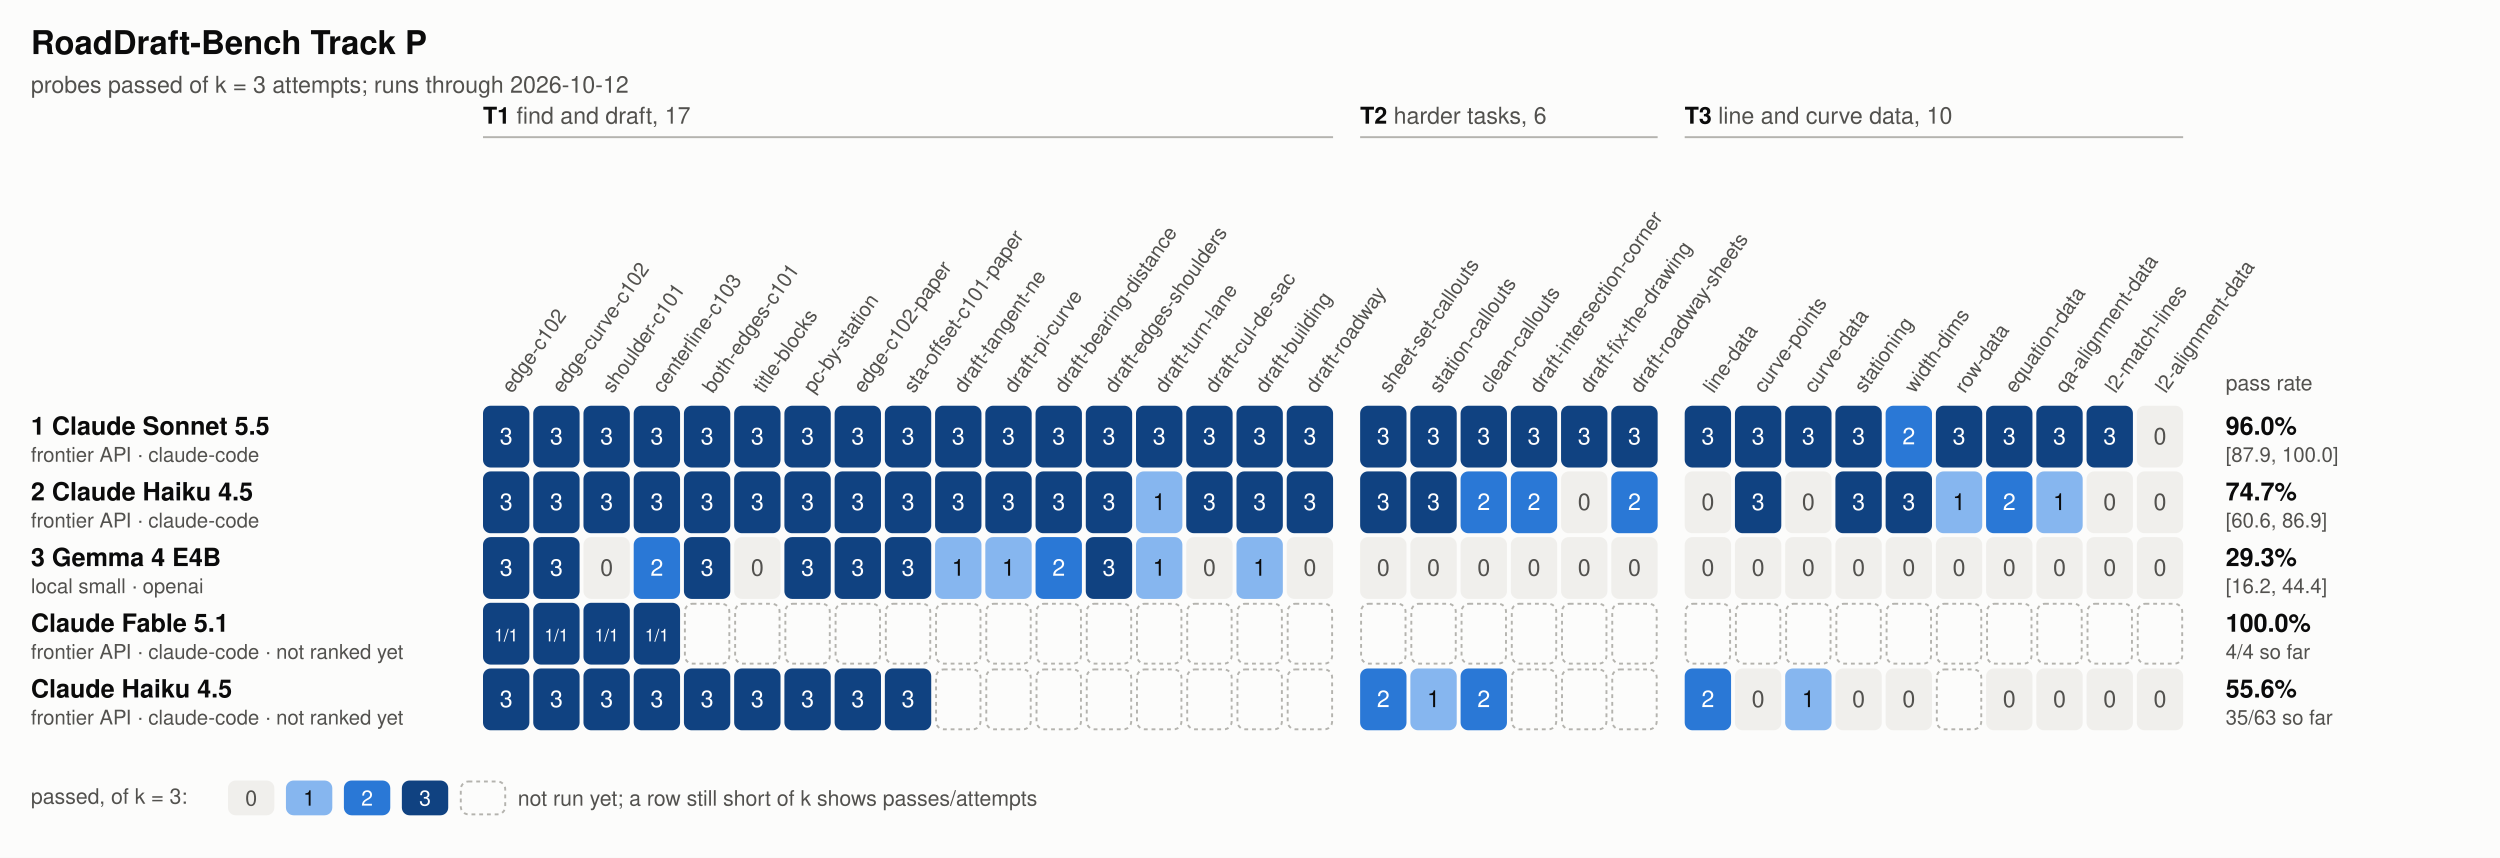
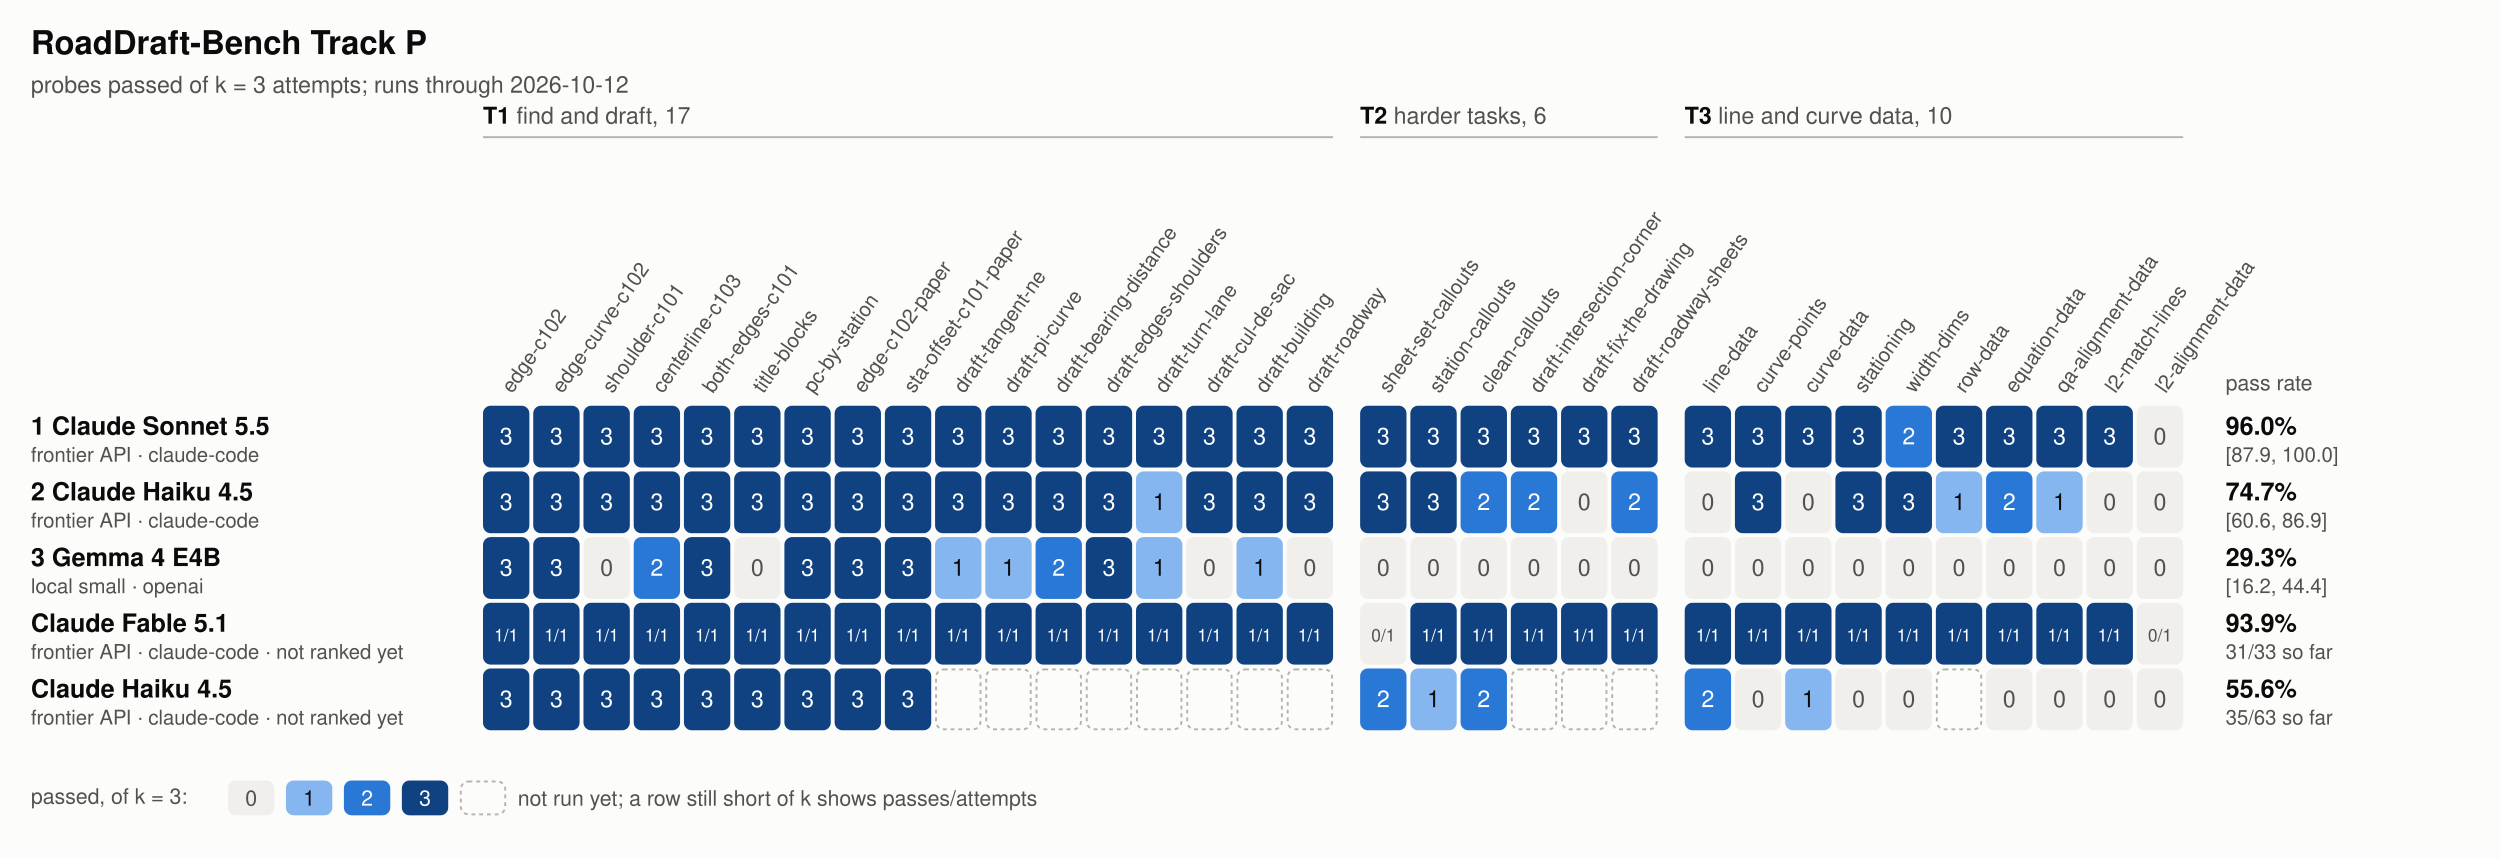
<svg xmlns="http://www.w3.org/2000/svg" viewBox="0 0 1294 444" width="1294" height="444" role="img" aria-labelledby="title">
  <style>
text { font-family: -apple-system, 'Segoe UI', Helvetica, Arial, sans-serif; }
.bg { fill: #fcfcfb; } .ink { fill: #0b0b0b; } .ink2 { fill: #52514e; } .rule { stroke: #b4b3ae; }
.c0 { fill: #f0efec; } .c1 { fill: #86b6ef; } .c2 { fill: #2a78d6; } .c3 { fill: #104281; }
.t0 { fill: #52514e; } .t1 { fill: #0b0b0b; } .t2 { fill: #ffffff; } .t3 { fill: #ffffff; }
.none { fill: none; stroke: #b4b3ae; stroke-dasharray: 2 2; }
@media (prefers-color-scheme: dark) {
  .bg { fill: #1a1a19; } .ink { fill: #ffffff; } .ink2 { fill: #c3c2b7; } .rule { stroke: #6b6a65; }
  .c0 { fill: #383835; } .c1 { fill: #184f95; } .c2 { fill: #3987e5; } .c3 { fill: #b7d3f6; }
  .t0 { fill: #c3c2b7; } .t1 { fill: #ffffff; } .t2 { fill: #0b0b0b; } .t3 { fill: #0b0b0b; }
  .none { stroke: #6b6a65; }
}
</style>
  <rect class="bg" width="1294" height="444" />
  <text class="ink" x="16" y="28" font-size="17" font-weight="600">RoadDraft-Bench Track P</text>
  <text class="ink2" x="16" y="48" font-size="12">probes passed of k = 3 attempts; runs through 2026-10-12</text>
  <text class="ink" x="250" y="64" font-size="12" font-weight="600">T1 <tspan class="ink2" font-weight="400">find and draft, 17</tspan>
  </text>
  <line class="rule" x1="250" y1="71" x2="690" y2="71" stroke-width="1" />
  <text class="ink2" font-size="10.5" transform="translate(265,204) rotate(-55)">edge-c102</text>
  <text class="ink2" font-size="10.5" transform="translate(291,204) rotate(-55)">edge-curve-c102</text>
  <text class="ink2" font-size="10.5" transform="translate(317,204) rotate(-55)">shoulder-c101</text>
  <text class="ink2" font-size="10.5" transform="translate(343,204) rotate(-55)">centerline-c103</text>
  <text class="ink2" font-size="10.5" transform="translate(369,204) rotate(-55)">both-edges-c101</text>
  <text class="ink2" font-size="10.5" transform="translate(395,204) rotate(-55)">title-blocks</text>
  <text class="ink2" font-size="10.5" transform="translate(421,204) rotate(-55)">pc-by-station</text>
  <text class="ink2" font-size="10.5" transform="translate(447,204) rotate(-55)">edge-c102-paper</text>
  <text class="ink2" font-size="10.5" transform="translate(473,204) rotate(-55)">sta-offset-c101-paper</text>
  <text class="ink2" font-size="10.5" transform="translate(499,204) rotate(-55)">draft-tangent-ne</text>
  <text class="ink2" font-size="10.5" transform="translate(525,204) rotate(-55)">draft-pi-curve</text>
  <text class="ink2" font-size="10.5" transform="translate(551,204) rotate(-55)">draft-bearing-distance</text>
  <text class="ink2" font-size="10.5" transform="translate(577,204) rotate(-55)">draft-edges-shoulders</text>
  <text class="ink2" font-size="10.5" transform="translate(603,204) rotate(-55)">draft-turn-lane</text>
  <text class="ink2" font-size="10.5" transform="translate(629,204) rotate(-55)">draft-cul-de-sac</text>
  <text class="ink2" font-size="10.5" transform="translate(655,204) rotate(-55)">draft-building</text>
  <text class="ink2" font-size="10.5" transform="translate(681,204) rotate(-55)">draft-roadway</text>
  <text class="ink" x="704" y="64" font-size="12" font-weight="600">T2 <tspan class="ink2" font-weight="400">harder tasks, 6</tspan>
  </text>
  <line class="rule" x1="704" y1="71" x2="858" y2="71" stroke-width="1" />
  <text class="ink2" font-size="10.5" transform="translate(719,204) rotate(-55)">sheet-set-callouts</text>
  <text class="ink2" font-size="10.5" transform="translate(745,204) rotate(-55)">station-callouts</text>
  <text class="ink2" font-size="10.5" transform="translate(771,204) rotate(-55)">clean-callouts</text>
  <text class="ink2" font-size="10.5" transform="translate(797,204) rotate(-55)">draft-intersection-corner</text>
  <text class="ink2" font-size="10.5" transform="translate(823,204) rotate(-55)">draft-fix-the-drawing</text>
  <text class="ink2" font-size="10.5" transform="translate(849,204) rotate(-55)">draft-roadway-sheets</text>
  <text class="ink" x="872" y="64" font-size="12" font-weight="600">T3 <tspan class="ink2" font-weight="400">line and curve data, 10</tspan>
  </text>
  <line class="rule" x1="872" y1="71" x2="1130" y2="71" stroke-width="1" />
  <text class="ink2" font-size="10.5" transform="translate(887,204) rotate(-55)">line-data</text>
  <text class="ink2" font-size="10.5" transform="translate(913,204) rotate(-55)">curve-points</text>
  <text class="ink2" font-size="10.5" transform="translate(939,204) rotate(-55)">curve-data</text>
  <text class="ink2" font-size="10.5" transform="translate(965,204) rotate(-55)">stationing</text>
  <text class="ink2" font-size="10.5" transform="translate(991,204) rotate(-55)">width-dims</text>
  <text class="ink2" font-size="10.5" transform="translate(1017,204) rotate(-55)">row-data</text>
  <text class="ink2" font-size="10.5" transform="translate(1043,204) rotate(-55)">equation-data</text>
  <text class="ink2" font-size="10.5" transform="translate(1069,204) rotate(-55)">qa-alignment-data</text>
  <text class="ink2" font-size="10.5" transform="translate(1095,204) rotate(-55)">l2-match-lines</text>
  <text class="ink2" font-size="10.5" transform="translate(1121,204) rotate(-55)">l2-alignment-data</text>
  <text class="ink2" x="1152" y="202" font-size="11">pass rate</text>
  <text class="ink" x="16" y="225" font-size="13" font-weight="600">1  Claude Sonnet 5.5</text>
  <text class="ink2" x="16" y="239" font-size="10.5">frontier API · claude-code</text>
  <g>
    <rect class="c3" x="250" y="210" width="24" height="32" rx="4" />
    <text class="t3" x="262" y="230" font-size="12" text-anchor="middle">3</text>
  </g>
  <g>
    <rect class="c3" x="276" y="210" width="24" height="32" rx="4" />
    <text class="t3" x="288" y="230" font-size="12" text-anchor="middle">3</text>
  </g>
  <g>
    <rect class="c3" x="302" y="210" width="24" height="32" rx="4" />
    <text class="t3" x="314" y="230" font-size="12" text-anchor="middle">3</text>
  </g>
  <g>
    <rect class="c3" x="328" y="210" width="24" height="32" rx="4" />
    <text class="t3" x="340" y="230" font-size="12" text-anchor="middle">3</text>
  </g>
  <g>
    <rect class="c3" x="354" y="210" width="24" height="32" rx="4" />
    <text class="t3" x="366" y="230" font-size="12" text-anchor="middle">3</text>
  </g>
  <g>
    <rect class="c3" x="380" y="210" width="24" height="32" rx="4" />
    <text class="t3" x="392" y="230" font-size="12" text-anchor="middle">3</text>
  </g>
  <g>
    <rect class="c3" x="406" y="210" width="24" height="32" rx="4" />
    <text class="t3" x="418" y="230" font-size="12" text-anchor="middle">3</text>
  </g>
  <g>
    <rect class="c3" x="432" y="210" width="24" height="32" rx="4" />
    <text class="t3" x="444" y="230" font-size="12" text-anchor="middle">3</text>
  </g>
  <g>
    <rect class="c3" x="458" y="210" width="24" height="32" rx="4" />
    <text class="t3" x="470" y="230" font-size="12" text-anchor="middle">3</text>
  </g>
  <g>
    <rect class="c3" x="484" y="210" width="24" height="32" rx="4" />
    <text class="t3" x="496" y="230" font-size="12" text-anchor="middle">3</text>
  </g>
  <g>
    <rect class="c3" x="510" y="210" width="24" height="32" rx="4" />
    <text class="t3" x="522" y="230" font-size="12" text-anchor="middle">3</text>
  </g>
  <g>
    <rect class="c3" x="536" y="210" width="24" height="32" rx="4" />
    <text class="t3" x="548" y="230" font-size="12" text-anchor="middle">3</text>
  </g>
  <g>
    <rect class="c3" x="562" y="210" width="24" height="32" rx="4" />
    <text class="t3" x="574" y="230" font-size="12" text-anchor="middle">3</text>
  </g>
  <g>
    <rect class="c3" x="588" y="210" width="24" height="32" rx="4" />
    <text class="t3" x="600" y="230" font-size="12" text-anchor="middle">3</text>
  </g>
  <g>
    <rect class="c3" x="614" y="210" width="24" height="32" rx="4" />
    <text class="t3" x="626" y="230" font-size="12" text-anchor="middle">3</text>
  </g>
  <g>
    <rect class="c3" x="640" y="210" width="24" height="32" rx="4" />
    <text class="t3" x="652" y="230" font-size="12" text-anchor="middle">3</text>
  </g>
  <g>
    <rect class="c3" x="666" y="210" width="24" height="32" rx="4" />
    <text class="t3" x="678" y="230" font-size="12" text-anchor="middle">3</text>
  </g>
  <g>
    <rect class="c3" x="704" y="210" width="24" height="32" rx="4" />
    <text class="t3" x="716" y="230" font-size="12" text-anchor="middle">3</text>
  </g>
  <g>
    <rect class="c3" x="730" y="210" width="24" height="32" rx="4" />
    <text class="t3" x="742" y="230" font-size="12" text-anchor="middle">3</text>
  </g>
  <g>
    <rect class="c3" x="756" y="210" width="24" height="32" rx="4" />
    <text class="t3" x="768" y="230" font-size="12" text-anchor="middle">3</text>
  </g>
  <g>
    <rect class="c3" x="782" y="210" width="24" height="32" rx="4" />
    <text class="t3" x="794" y="230" font-size="12" text-anchor="middle">3</text>
  </g>
  <g>
    <rect class="c3" x="808" y="210" width="24" height="32" rx="4" />
    <text class="t3" x="820" y="230" font-size="12" text-anchor="middle">3</text>
  </g>
  <g>
    <rect class="c3" x="834" y="210" width="24" height="32" rx="4" />
    <text class="t3" x="846" y="230" font-size="12" text-anchor="middle">3</text>
  </g>
  <g>
    <rect class="c3" x="872" y="210" width="24" height="32" rx="4" />
    <text class="t3" x="884" y="230" font-size="12" text-anchor="middle">3</text>
  </g>
  <g>
    <rect class="c3" x="898" y="210" width="24" height="32" rx="4" />
    <text class="t3" x="910" y="230" font-size="12" text-anchor="middle">3</text>
  </g>
  <g>
    <rect class="c3" x="924" y="210" width="24" height="32" rx="4" />
    <text class="t3" x="936" y="230" font-size="12" text-anchor="middle">3</text>
  </g>
  <g>
    <rect class="c3" x="950" y="210" width="24" height="32" rx="4" />
    <text class="t3" x="962" y="230" font-size="12" text-anchor="middle">3</text>
  </g>
  <g>
    <rect class="c2" x="976" y="210" width="24" height="32" rx="4" />
    <text class="t2" x="988" y="230" font-size="12" text-anchor="middle">2</text>
  </g>
  <g>
    <rect class="c3" x="1002" y="210" width="24" height="32" rx="4" />
    <text class="t3" x="1014" y="230" font-size="12" text-anchor="middle">3</text>
  </g>
  <g>
    <rect class="c3" x="1028" y="210" width="24" height="32" rx="4" />
    <text class="t3" x="1040" y="230" font-size="12" text-anchor="middle">3</text>
  </g>
  <g>
    <rect class="c3" x="1054" y="210" width="24" height="32" rx="4" />
    <text class="t3" x="1066" y="230" font-size="12" text-anchor="middle">3</text>
  </g>
  <g>
    <rect class="c3" x="1080" y="210" width="24" height="32" rx="4" />
    <text class="t3" x="1092" y="230" font-size="12" text-anchor="middle">3</text>
  </g>
  <g>
    <rect class="c0" x="1106" y="210" width="24" height="32" rx="4" />
    <text class="t0" x="1118" y="230" font-size="12" text-anchor="middle">0</text>
  </g>
  <text class="ink" x="1152" y="225" font-size="13" font-weight="600">96.0%</text>
  <text class="ink2" x="1152" y="239" font-size="10.5">[87.9, 100.0]</text>
  <text class="ink" x="16" y="259" font-size="13" font-weight="600">2  Claude Haiku 4.5</text>
  <text class="ink2" x="16" y="273" font-size="10.5">frontier API · claude-code</text>
  <g>
    <rect class="c3" x="250" y="244" width="24" height="32" rx="4" />
    <text class="t3" x="262" y="264" font-size="12" text-anchor="middle">3</text>
  </g>
  <g>
    <rect class="c3" x="276" y="244" width="24" height="32" rx="4" />
    <text class="t3" x="288" y="264" font-size="12" text-anchor="middle">3</text>
  </g>
  <g>
    <rect class="c3" x="302" y="244" width="24" height="32" rx="4" />
    <text class="t3" x="314" y="264" font-size="12" text-anchor="middle">3</text>
  </g>
  <g>
    <rect class="c3" x="328" y="244" width="24" height="32" rx="4" />
    <text class="t3" x="340" y="264" font-size="12" text-anchor="middle">3</text>
  </g>
  <g>
    <rect class="c3" x="354" y="244" width="24" height="32" rx="4" />
    <text class="t3" x="366" y="264" font-size="12" text-anchor="middle">3</text>
  </g>
  <g>
    <rect class="c3" x="380" y="244" width="24" height="32" rx="4" />
    <text class="t3" x="392" y="264" font-size="12" text-anchor="middle">3</text>
  </g>
  <g>
    <rect class="c3" x="406" y="244" width="24" height="32" rx="4" />
    <text class="t3" x="418" y="264" font-size="12" text-anchor="middle">3</text>
  </g>
  <g>
    <rect class="c3" x="432" y="244" width="24" height="32" rx="4" />
    <text class="t3" x="444" y="264" font-size="12" text-anchor="middle">3</text>
  </g>
  <g>
    <rect class="c3" x="458" y="244" width="24" height="32" rx="4" />
    <text class="t3" x="470" y="264" font-size="12" text-anchor="middle">3</text>
  </g>
  <g>
    <rect class="c3" x="484" y="244" width="24" height="32" rx="4" />
    <text class="t3" x="496" y="264" font-size="12" text-anchor="middle">3</text>
  </g>
  <g>
    <rect class="c3" x="510" y="244" width="24" height="32" rx="4" />
    <text class="t3" x="522" y="264" font-size="12" text-anchor="middle">3</text>
  </g>
  <g>
    <rect class="c3" x="536" y="244" width="24" height="32" rx="4" />
    <text class="t3" x="548" y="264" font-size="12" text-anchor="middle">3</text>
  </g>
  <g>
    <rect class="c3" x="562" y="244" width="24" height="32" rx="4" />
    <text class="t3" x="574" y="264" font-size="12" text-anchor="middle">3</text>
  </g>
  <g>
    <rect class="c1" x="588" y="244" width="24" height="32" rx="4" />
    <text class="t1" x="600" y="264" font-size="12" text-anchor="middle">1</text>
  </g>
  <g>
    <rect class="c3" x="614" y="244" width="24" height="32" rx="4" />
    <text class="t3" x="626" y="264" font-size="12" text-anchor="middle">3</text>
  </g>
  <g>
    <rect class="c3" x="640" y="244" width="24" height="32" rx="4" />
    <text class="t3" x="652" y="264" font-size="12" text-anchor="middle">3</text>
  </g>
  <g>
    <rect class="c3" x="666" y="244" width="24" height="32" rx="4" />
    <text class="t3" x="678" y="264" font-size="12" text-anchor="middle">3</text>
  </g>
  <g>
    <rect class="c3" x="704" y="244" width="24" height="32" rx="4" />
    <text class="t3" x="716" y="264" font-size="12" text-anchor="middle">3</text>
  </g>
  <g>
    <rect class="c3" x="730" y="244" width="24" height="32" rx="4" />
    <text class="t3" x="742" y="264" font-size="12" text-anchor="middle">3</text>
  </g>
  <g>
    <rect class="c2" x="756" y="244" width="24" height="32" rx="4" />
    <text class="t2" x="768" y="264" font-size="12" text-anchor="middle">2</text>
  </g>
  <g>
    <rect class="c2" x="782" y="244" width="24" height="32" rx="4" />
    <text class="t2" x="794" y="264" font-size="12" text-anchor="middle">2</text>
  </g>
  <g>
    <rect class="c0" x="808" y="244" width="24" height="32" rx="4" />
    <text class="t0" x="820" y="264" font-size="12" text-anchor="middle">0</text>
  </g>
  <g>
    <rect class="c2" x="834" y="244" width="24" height="32" rx="4" />
    <text class="t2" x="846" y="264" font-size="12" text-anchor="middle">2</text>
  </g>
  <g>
    <rect class="c0" x="872" y="244" width="24" height="32" rx="4" />
    <text class="t0" x="884" y="264" font-size="12" text-anchor="middle">0</text>
  </g>
  <g>
    <rect class="c3" x="898" y="244" width="24" height="32" rx="4" />
    <text class="t3" x="910" y="264" font-size="12" text-anchor="middle">3</text>
  </g>
  <g>
    <rect class="c0" x="924" y="244" width="24" height="32" rx="4" />
    <text class="t0" x="936" y="264" font-size="12" text-anchor="middle">0</text>
  </g>
  <g>
    <rect class="c3" x="950" y="244" width="24" height="32" rx="4" />
    <text class="t3" x="962" y="264" font-size="12" text-anchor="middle">3</text>
  </g>
  <g>
    <rect class="c3" x="976" y="244" width="24" height="32" rx="4" />
    <text class="t3" x="988" y="264" font-size="12" text-anchor="middle">3</text>
  </g>
  <g>
    <rect class="c1" x="1002" y="244" width="24" height="32" rx="4" />
    <text class="t1" x="1014" y="264" font-size="12" text-anchor="middle">1</text>
  </g>
  <g>
    <rect class="c2" x="1028" y="244" width="24" height="32" rx="4" />
    <text class="t2" x="1040" y="264" font-size="12" text-anchor="middle">2</text>
  </g>
  <g>
    <rect class="c1" x="1054" y="244" width="24" height="32" rx="4" />
    <text class="t1" x="1066" y="264" font-size="12" text-anchor="middle">1</text>
  </g>
  <g>
    <rect class="c0" x="1080" y="244" width="24" height="32" rx="4" />
    <text class="t0" x="1092" y="264" font-size="12" text-anchor="middle">0</text>
  </g>
  <g>
    <rect class="c0" x="1106" y="244" width="24" height="32" rx="4" />
    <text class="t0" x="1118" y="264" font-size="12" text-anchor="middle">0</text>
  </g>
  <text class="ink" x="1152" y="259" font-size="13" font-weight="600">74.7%</text>
  <text class="ink2" x="1152" y="273" font-size="10.5">[60.6, 86.9]</text>
  <text class="ink" x="16" y="293" font-size="13" font-weight="600">3  Gemma 4 E4B</text>
  <text class="ink2" x="16" y="307" font-size="10.5">local small · openai</text>
  <g>
    <rect class="c3" x="250" y="278" width="24" height="32" rx="4" />
    <text class="t3" x="262" y="298" font-size="12" text-anchor="middle">3</text>
  </g>
  <g>
    <rect class="c3" x="276" y="278" width="24" height="32" rx="4" />
    <text class="t3" x="288" y="298" font-size="12" text-anchor="middle">3</text>
  </g>
  <g>
    <rect class="c0" x="302" y="278" width="24" height="32" rx="4" />
    <text class="t0" x="314" y="298" font-size="12" text-anchor="middle">0</text>
  </g>
  <g>
    <rect class="c2" x="328" y="278" width="24" height="32" rx="4" />
    <text class="t2" x="340" y="298" font-size="12" text-anchor="middle">2</text>
  </g>
  <g>
    <rect class="c3" x="354" y="278" width="24" height="32" rx="4" />
    <text class="t3" x="366" y="298" font-size="12" text-anchor="middle">3</text>
  </g>
  <g>
    <rect class="c0" x="380" y="278" width="24" height="32" rx="4" />
    <text class="t0" x="392" y="298" font-size="12" text-anchor="middle">0</text>
  </g>
  <g>
    <rect class="c3" x="406" y="278" width="24" height="32" rx="4" />
    <text class="t3" x="418" y="298" font-size="12" text-anchor="middle">3</text>
  </g>
  <g>
    <rect class="c3" x="432" y="278" width="24" height="32" rx="4" />
    <text class="t3" x="444" y="298" font-size="12" text-anchor="middle">3</text>
  </g>
  <g>
    <rect class="c3" x="458" y="278" width="24" height="32" rx="4" />
    <text class="t3" x="470" y="298" font-size="12" text-anchor="middle">3</text>
  </g>
  <g>
    <rect class="c1" x="484" y="278" width="24" height="32" rx="4" />
    <text class="t1" x="496" y="298" font-size="12" text-anchor="middle">1</text>
  </g>
  <g>
    <rect class="c1" x="510" y="278" width="24" height="32" rx="4" />
    <text class="t1" x="522" y="298" font-size="12" text-anchor="middle">1</text>
  </g>
  <g>
    <rect class="c2" x="536" y="278" width="24" height="32" rx="4" />
    <text class="t2" x="548" y="298" font-size="12" text-anchor="middle">2</text>
  </g>
  <g>
    <rect class="c3" x="562" y="278" width="24" height="32" rx="4" />
    <text class="t3" x="574" y="298" font-size="12" text-anchor="middle">3</text>
  </g>
  <g>
    <rect class="c1" x="588" y="278" width="24" height="32" rx="4" />
    <text class="t1" x="600" y="298" font-size="12" text-anchor="middle">1</text>
  </g>
  <g>
    <rect class="c0" x="614" y="278" width="24" height="32" rx="4" />
    <text class="t0" x="626" y="298" font-size="12" text-anchor="middle">0</text>
  </g>
  <g>
    <rect class="c1" x="640" y="278" width="24" height="32" rx="4" />
    <text class="t1" x="652" y="298" font-size="12" text-anchor="middle">1</text>
  </g>
  <g>
    <rect class="c0" x="666" y="278" width="24" height="32" rx="4" />
    <text class="t0" x="678" y="298" font-size="12" text-anchor="middle">0</text>
  </g>
  <g>
    <rect class="c0" x="704" y="278" width="24" height="32" rx="4" />
    <text class="t0" x="716" y="298" font-size="12" text-anchor="middle">0</text>
  </g>
  <g>
    <rect class="c0" x="730" y="278" width="24" height="32" rx="4" />
    <text class="t0" x="742" y="298" font-size="12" text-anchor="middle">0</text>
  </g>
  <g>
    <rect class="c0" x="756" y="278" width="24" height="32" rx="4" />
    <text class="t0" x="768" y="298" font-size="12" text-anchor="middle">0</text>
  </g>
  <g>
    <rect class="c0" x="782" y="278" width="24" height="32" rx="4" />
    <text class="t0" x="794" y="298" font-size="12" text-anchor="middle">0</text>
  </g>
  <g>
    <rect class="c0" x="808" y="278" width="24" height="32" rx="4" />
    <text class="t0" x="820" y="298" font-size="12" text-anchor="middle">0</text>
  </g>
  <g>
    <rect class="c0" x="834" y="278" width="24" height="32" rx="4" />
    <text class="t0" x="846" y="298" font-size="12" text-anchor="middle">0</text>
  </g>
  <g>
    <rect class="c0" x="872" y="278" width="24" height="32" rx="4" />
    <text class="t0" x="884" y="298" font-size="12" text-anchor="middle">0</text>
  </g>
  <g>
    <rect class="c0" x="898" y="278" width="24" height="32" rx="4" />
    <text class="t0" x="910" y="298" font-size="12" text-anchor="middle">0</text>
  </g>
  <g>
    <rect class="c0" x="924" y="278" width="24" height="32" rx="4" />
    <text class="t0" x="936" y="298" font-size="12" text-anchor="middle">0</text>
  </g>
  <g>
    <rect class="c0" x="950" y="278" width="24" height="32" rx="4" />
    <text class="t0" x="962" y="298" font-size="12" text-anchor="middle">0</text>
  </g>
  <g>
    <rect class="c0" x="976" y="278" width="24" height="32" rx="4" />
    <text class="t0" x="988" y="298" font-size="12" text-anchor="middle">0</text>
  </g>
  <g>
    <rect class="c0" x="1002" y="278" width="24" height="32" rx="4" />
    <text class="t0" x="1014" y="298" font-size="12" text-anchor="middle">0</text>
  </g>
  <g>
    <rect class="c0" x="1028" y="278" width="24" height="32" rx="4" />
    <text class="t0" x="1040" y="298" font-size="12" text-anchor="middle">0</text>
  </g>
  <g>
    <rect class="c0" x="1054" y="278" width="24" height="32" rx="4" />
    <text class="t0" x="1066" y="298" font-size="12" text-anchor="middle">0</text>
  </g>
  <g>
    <rect class="c0" x="1080" y="278" width="24" height="32" rx="4" />
    <text class="t0" x="1092" y="298" font-size="12" text-anchor="middle">0</text>
  </g>
  <g>
    <rect class="c0" x="1106" y="278" width="24" height="32" rx="4" />
    <text class="t0" x="1118" y="298" font-size="12" text-anchor="middle">0</text>
  </g>
  <text class="ink" x="1152" y="293" font-size="13" font-weight="600">29.3%</text>
  <text class="ink2" x="1152" y="307" font-size="10.5">[16.2, 44.4]</text>
  <text class="ink" x="16" y="327" font-size="13" font-weight="600">Claude Fable 5.1</text>
  <text class="ink2" x="16" y="341" font-size="10.5">frontier API · claude-code · not ranked yet</text>
  <g>
    <rect class="c3" x="250" y="312" width="24" height="32" rx="4" />
    <text class="t3" x="262" y="332" font-size="9" text-anchor="middle">1/1</text>
  </g>
  <g>
    <rect class="c3" x="276" y="312" width="24" height="32" rx="4" />
    <text class="t3" x="288" y="332" font-size="9" text-anchor="middle">1/1</text>
  </g>
  <g>
    <rect class="c3" x="302" y="312" width="24" height="32" rx="4" />
    <text class="t3" x="314" y="332" font-size="9" text-anchor="middle">1/1</text>
  </g>
  <g>
    <rect class="c3" x="328" y="312" width="24" height="32" rx="4" />
    <text class="t3" x="340" y="332" font-size="9" text-anchor="middle">1/1</text>
  </g>
  <g>
-     <rect class="none" x="354.5" y="312.5" width="23" height="31" rx="4" />
-   </g>
-   <g>
-     <rect class="none" x="380.5" y="312.5" width="23" height="31" rx="4" />
-   </g>
-   <g>
-     <rect class="none" x="406.5" y="312.5" width="23" height="31" rx="4" />
-   </g>
-   <g>
-     <rect class="none" x="432.5" y="312.5" width="23" height="31" rx="4" />
-   </g>
-   <g>
-     <rect class="none" x="458.5" y="312.5" width="23" height="31" rx="4" />
-   </g>
-   <g>
-     <rect class="none" x="484.5" y="312.5" width="23" height="31" rx="4" />
-   </g>
-   <g>
-     <rect class="none" x="510.5" y="312.5" width="23" height="31" rx="4" />
-   </g>
-   <g>
-     <rect class="none" x="536.5" y="312.5" width="23" height="31" rx="4" />
-   </g>
-   <g>
-     <rect class="none" x="562.5" y="312.5" width="23" height="31" rx="4" />
-   </g>
-   <g>
-     <rect class="none" x="588.5" y="312.5" width="23" height="31" rx="4" />
-   </g>
-   <g>
-     <rect class="none" x="614.5" y="312.5" width="23" height="31" rx="4" />
-   </g>
-   <g>
-     <rect class="none" x="640.5" y="312.5" width="23" height="31" rx="4" />
-   </g>
-   <g>
-     <rect class="none" x="666.5" y="312.5" width="23" height="31" rx="4" />
-   </g>
-   <g>
-     <rect class="none" x="704.5" y="312.5" width="23" height="31" rx="4" />
-   </g>
-   <g>
-     <rect class="none" x="730.5" y="312.5" width="23" height="31" rx="4" />
-   </g>
-   <g>
-     <rect class="none" x="756.5" y="312.5" width="23" height="31" rx="4" />
-   </g>
-   <g>
-     <rect class="none" x="782.5" y="312.5" width="23" height="31" rx="4" />
-   </g>
-   <g>
-     <rect class="none" x="808.5" y="312.5" width="23" height="31" rx="4" />
-   </g>
-   <g>
-     <rect class="none" x="834.5" y="312.5" width="23" height="31" rx="4" />
-   </g>
-   <g>
-     <rect class="none" x="872.5" y="312.5" width="23" height="31" rx="4" />
-   </g>
-   <g>
-     <rect class="none" x="898.5" y="312.5" width="23" height="31" rx="4" />
-   </g>
-   <g>
-     <rect class="none" x="924.5" y="312.5" width="23" height="31" rx="4" />
-   </g>
-   <g>
-     <rect class="none" x="950.5" y="312.5" width="23" height="31" rx="4" />
-   </g>
-   <g>
-     <rect class="none" x="976.5" y="312.5" width="23" height="31" rx="4" />
-   </g>
-   <g>
-     <rect class="none" x="1002.5" y="312.5" width="23" height="31" rx="4" />
-   </g>
-   <g>
-     <rect class="none" x="1028.5" y="312.5" width="23" height="31" rx="4" />
-   </g>
-   <g>
-     <rect class="none" x="1054.5" y="312.5" width="23" height="31" rx="4" />
-   </g>
-   <g>
-     <rect class="none" x="1080.5" y="312.5" width="23" height="31" rx="4" />
-   </g>
-   <g>
-     <rect class="none" x="1106.5" y="312.5" width="23" height="31" rx="4" />
-   </g>
-   <text class="ink" x="1152" y="327" font-size="13" font-weight="600">100.0%</text>
-   <text class="ink2" x="1152" y="341" font-size="10.5">4/4 so far</text>
+     <rect class="c3" x="354" y="312" width="24" height="32" rx="4" />
+     <text class="t3" x="366" y="332" font-size="9" text-anchor="middle">1/1</text>
+   </g>
+   <g>
+     <rect class="c3" x="380" y="312" width="24" height="32" rx="4" />
+     <text class="t3" x="392" y="332" font-size="9" text-anchor="middle">1/1</text>
+   </g>
+   <g>
+     <rect class="c3" x="406" y="312" width="24" height="32" rx="4" />
+     <text class="t3" x="418" y="332" font-size="9" text-anchor="middle">1/1</text>
+   </g>
+   <g>
+     <rect class="c3" x="432" y="312" width="24" height="32" rx="4" />
+     <text class="t3" x="444" y="332" font-size="9" text-anchor="middle">1/1</text>
+   </g>
+   <g>
+     <rect class="c3" x="458" y="312" width="24" height="32" rx="4" />
+     <text class="t3" x="470" y="332" font-size="9" text-anchor="middle">1/1</text>
+   </g>
+   <g>
+     <rect class="c3" x="484" y="312" width="24" height="32" rx="4" />
+     <text class="t3" x="496" y="332" font-size="9" text-anchor="middle">1/1</text>
+   </g>
+   <g>
+     <rect class="c3" x="510" y="312" width="24" height="32" rx="4" />
+     <text class="t3" x="522" y="332" font-size="9" text-anchor="middle">1/1</text>
+   </g>
+   <g>
+     <rect class="c3" x="536" y="312" width="24" height="32" rx="4" />
+     <text class="t3" x="548" y="332" font-size="9" text-anchor="middle">1/1</text>
+   </g>
+   <g>
+     <rect class="c3" x="562" y="312" width="24" height="32" rx="4" />
+     <text class="t3" x="574" y="332" font-size="9" text-anchor="middle">1/1</text>
+   </g>
+   <g>
+     <rect class="c3" x="588" y="312" width="24" height="32" rx="4" />
+     <text class="t3" x="600" y="332" font-size="9" text-anchor="middle">1/1</text>
+   </g>
+   <g>
+     <rect class="c3" x="614" y="312" width="24" height="32" rx="4" />
+     <text class="t3" x="626" y="332" font-size="9" text-anchor="middle">1/1</text>
+   </g>
+   <g>
+     <rect class="c3" x="640" y="312" width="24" height="32" rx="4" />
+     <text class="t3" x="652" y="332" font-size="9" text-anchor="middle">1/1</text>
+   </g>
+   <g>
+     <rect class="c3" x="666" y="312" width="24" height="32" rx="4" />
+     <text class="t3" x="678" y="332" font-size="9" text-anchor="middle">1/1</text>
+   </g>
+   <g>
+     <rect class="c0" x="704" y="312" width="24" height="32" rx="4" />
+     <text class="t0" x="716" y="332" font-size="9" text-anchor="middle">0/1</text>
+   </g>
+   <g>
+     <rect class="c3" x="730" y="312" width="24" height="32" rx="4" />
+     <text class="t3" x="742" y="332" font-size="9" text-anchor="middle">1/1</text>
+   </g>
+   <g>
+     <rect class="c3" x="756" y="312" width="24" height="32" rx="4" />
+     <text class="t3" x="768" y="332" font-size="9" text-anchor="middle">1/1</text>
+   </g>
+   <g>
+     <rect class="c3" x="782" y="312" width="24" height="32" rx="4" />
+     <text class="t3" x="794" y="332" font-size="9" text-anchor="middle">1/1</text>
+   </g>
+   <g>
+     <rect class="c3" x="808" y="312" width="24" height="32" rx="4" />
+     <text class="t3" x="820" y="332" font-size="9" text-anchor="middle">1/1</text>
+   </g>
+   <g>
+     <rect class="c3" x="834" y="312" width="24" height="32" rx="4" />
+     <text class="t3" x="846" y="332" font-size="9" text-anchor="middle">1/1</text>
+   </g>
+   <g>
+     <rect class="c3" x="872" y="312" width="24" height="32" rx="4" />
+     <text class="t3" x="884" y="332" font-size="9" text-anchor="middle">1/1</text>
+   </g>
+   <g>
+     <rect class="c3" x="898" y="312" width="24" height="32" rx="4" />
+     <text class="t3" x="910" y="332" font-size="9" text-anchor="middle">1/1</text>
+   </g>
+   <g>
+     <rect class="c3" x="924" y="312" width="24" height="32" rx="4" />
+     <text class="t3" x="936" y="332" font-size="9" text-anchor="middle">1/1</text>
+   </g>
+   <g>
+     <rect class="c3" x="950" y="312" width="24" height="32" rx="4" />
+     <text class="t3" x="962" y="332" font-size="9" text-anchor="middle">1/1</text>
+   </g>
+   <g>
+     <rect class="c3" x="976" y="312" width="24" height="32" rx="4" />
+     <text class="t3" x="988" y="332" font-size="9" text-anchor="middle">1/1</text>
+   </g>
+   <g>
+     <rect class="c3" x="1002" y="312" width="24" height="32" rx="4" />
+     <text class="t3" x="1014" y="332" font-size="9" text-anchor="middle">1/1</text>
+   </g>
+   <g>
+     <rect class="c3" x="1028" y="312" width="24" height="32" rx="4" />
+     <text class="t3" x="1040" y="332" font-size="9" text-anchor="middle">1/1</text>
+   </g>
+   <g>
+     <rect class="c3" x="1054" y="312" width="24" height="32" rx="4" />
+     <text class="t3" x="1066" y="332" font-size="9" text-anchor="middle">1/1</text>
+   </g>
+   <g>
+     <rect class="c3" x="1080" y="312" width="24" height="32" rx="4" />
+     <text class="t3" x="1092" y="332" font-size="9" text-anchor="middle">1/1</text>
+   </g>
+   <g>
+     <rect class="c0" x="1106" y="312" width="24" height="32" rx="4" />
+     <text class="t0" x="1118" y="332" font-size="9" text-anchor="middle">0/1</text>
+   </g>
+   <text class="ink" x="1152" y="327" font-size="13" font-weight="600">93.9%</text>
+   <text class="ink2" x="1152" y="341" font-size="10.5">31/33 so far</text>
  <text class="ink" x="16" y="361" font-size="13" font-weight="600">Claude Haiku 4.5</text>
  <text class="ink2" x="16" y="375" font-size="10.5">frontier API · claude-code · not ranked yet</text>
  <g>
    <rect class="c3" x="250" y="346" width="24" height="32" rx="4" />
    <text class="t3" x="262" y="366" font-size="12" text-anchor="middle">3</text>
  </g>
  <g>
    <rect class="c3" x="276" y="346" width="24" height="32" rx="4" />
    <text class="t3" x="288" y="366" font-size="12" text-anchor="middle">3</text>
  </g>
  <g>
    <rect class="c3" x="302" y="346" width="24" height="32" rx="4" />
    <text class="t3" x="314" y="366" font-size="12" text-anchor="middle">3</text>
  </g>
  <g>
    <rect class="c3" x="328" y="346" width="24" height="32" rx="4" />
    <text class="t3" x="340" y="366" font-size="12" text-anchor="middle">3</text>
  </g>
  <g>
    <rect class="c3" x="354" y="346" width="24" height="32" rx="4" />
    <text class="t3" x="366" y="366" font-size="12" text-anchor="middle">3</text>
  </g>
  <g>
    <rect class="c3" x="380" y="346" width="24" height="32" rx="4" />
    <text class="t3" x="392" y="366" font-size="12" text-anchor="middle">3</text>
  </g>
  <g>
    <rect class="c3" x="406" y="346" width="24" height="32" rx="4" />
    <text class="t3" x="418" y="366" font-size="12" text-anchor="middle">3</text>
  </g>
  <g>
    <rect class="c3" x="432" y="346" width="24" height="32" rx="4" />
    <text class="t3" x="444" y="366" font-size="12" text-anchor="middle">3</text>
  </g>
  <g>
    <rect class="c3" x="458" y="346" width="24" height="32" rx="4" />
    <text class="t3" x="470" y="366" font-size="12" text-anchor="middle">3</text>
  </g>
  <g>
    <rect class="none" x="484.5" y="346.5" width="23" height="31" rx="4" />
  </g>
  <g>
    <rect class="none" x="510.5" y="346.5" width="23" height="31" rx="4" />
  </g>
  <g>
    <rect class="none" x="536.5" y="346.5" width="23" height="31" rx="4" />
  </g>
  <g>
    <rect class="none" x="562.5" y="346.5" width="23" height="31" rx="4" />
  </g>
  <g>
    <rect class="none" x="588.5" y="346.5" width="23" height="31" rx="4" />
  </g>
  <g>
    <rect class="none" x="614.5" y="346.5" width="23" height="31" rx="4" />
  </g>
  <g>
    <rect class="none" x="640.5" y="346.5" width="23" height="31" rx="4" />
  </g>
  <g>
    <rect class="none" x="666.5" y="346.5" width="23" height="31" rx="4" />
  </g>
  <g>
    <rect class="c2" x="704" y="346" width="24" height="32" rx="4" />
    <text class="t2" x="716" y="366" font-size="12" text-anchor="middle">2</text>
  </g>
  <g>
    <rect class="c1" x="730" y="346" width="24" height="32" rx="4" />
    <text class="t1" x="742" y="366" font-size="12" text-anchor="middle">1</text>
  </g>
  <g>
    <rect class="c2" x="756" y="346" width="24" height="32" rx="4" />
    <text class="t2" x="768" y="366" font-size="12" text-anchor="middle">2</text>
  </g>
  <g>
    <rect class="none" x="782.5" y="346.5" width="23" height="31" rx="4" />
  </g>
  <g>
    <rect class="none" x="808.5" y="346.5" width="23" height="31" rx="4" />
  </g>
  <g>
    <rect class="none" x="834.5" y="346.5" width="23" height="31" rx="4" />
  </g>
  <g>
    <rect class="c2" x="872" y="346" width="24" height="32" rx="4" />
    <text class="t2" x="884" y="366" font-size="12" text-anchor="middle">2</text>
  </g>
  <g>
    <rect class="c0" x="898" y="346" width="24" height="32" rx="4" />
    <text class="t0" x="910" y="366" font-size="12" text-anchor="middle">0</text>
  </g>
  <g>
    <rect class="c1" x="924" y="346" width="24" height="32" rx="4" />
    <text class="t1" x="936" y="366" font-size="12" text-anchor="middle">1</text>
  </g>
  <g>
    <rect class="c0" x="950" y="346" width="24" height="32" rx="4" />
    <text class="t0" x="962" y="366" font-size="12" text-anchor="middle">0</text>
  </g>
  <g>
    <rect class="c0" x="976" y="346" width="24" height="32" rx="4" />
    <text class="t0" x="988" y="366" font-size="12" text-anchor="middle">0</text>
  </g>
  <g>
    <rect class="none" x="1002.5" y="346.5" width="23" height="31" rx="4" />
  </g>
  <g>
    <rect class="c0" x="1028" y="346" width="24" height="32" rx="4" />
    <text class="t0" x="1040" y="366" font-size="12" text-anchor="middle">0</text>
  </g>
  <g>
    <rect class="c0" x="1054" y="346" width="24" height="32" rx="4" />
    <text class="t0" x="1066" y="366" font-size="12" text-anchor="middle">0</text>
  </g>
  <g>
    <rect class="c0" x="1080" y="346" width="24" height="32" rx="4" />
    <text class="t0" x="1092" y="366" font-size="12" text-anchor="middle">0</text>
  </g>
  <g>
    <rect class="c0" x="1106" y="346" width="24" height="32" rx="4" />
    <text class="t0" x="1118" y="366" font-size="12" text-anchor="middle">0</text>
  </g>
  <text class="ink" x="1152" y="361" font-size="13" font-weight="600">55.6%</text>
  <text class="ink2" x="1152" y="375" font-size="10.5">35/63 so far</text>
  <text class="ink2" x="16" y="416" font-size="11">passed, of k = 3:</text>
  <rect class="c0" x="118" y="404" width="24" height="18" rx="4" />
  <text class="t0" x="130" y="417" font-size="11" text-anchor="middle">0</text>
  <rect class="c1" x="148" y="404" width="24" height="18" rx="4" />
  <text class="t1" x="160" y="417" font-size="11" text-anchor="middle">1</text>
  <rect class="c2" x="178" y="404" width="24" height="18" rx="4" />
  <text class="t2" x="190" y="417" font-size="11" text-anchor="middle">2</text>
  <rect class="c3" x="208" y="404" width="24" height="18" rx="4" />
  <text class="t3" x="220" y="417" font-size="11" text-anchor="middle">3</text>
  <rect class="none" x="238.5" y="404.5" width="23" height="17" rx="4" />
  <text class="ink2" x="268" y="417" font-size="11">not run yet; a row still short of k shows passes/attempts</text>
</svg>
